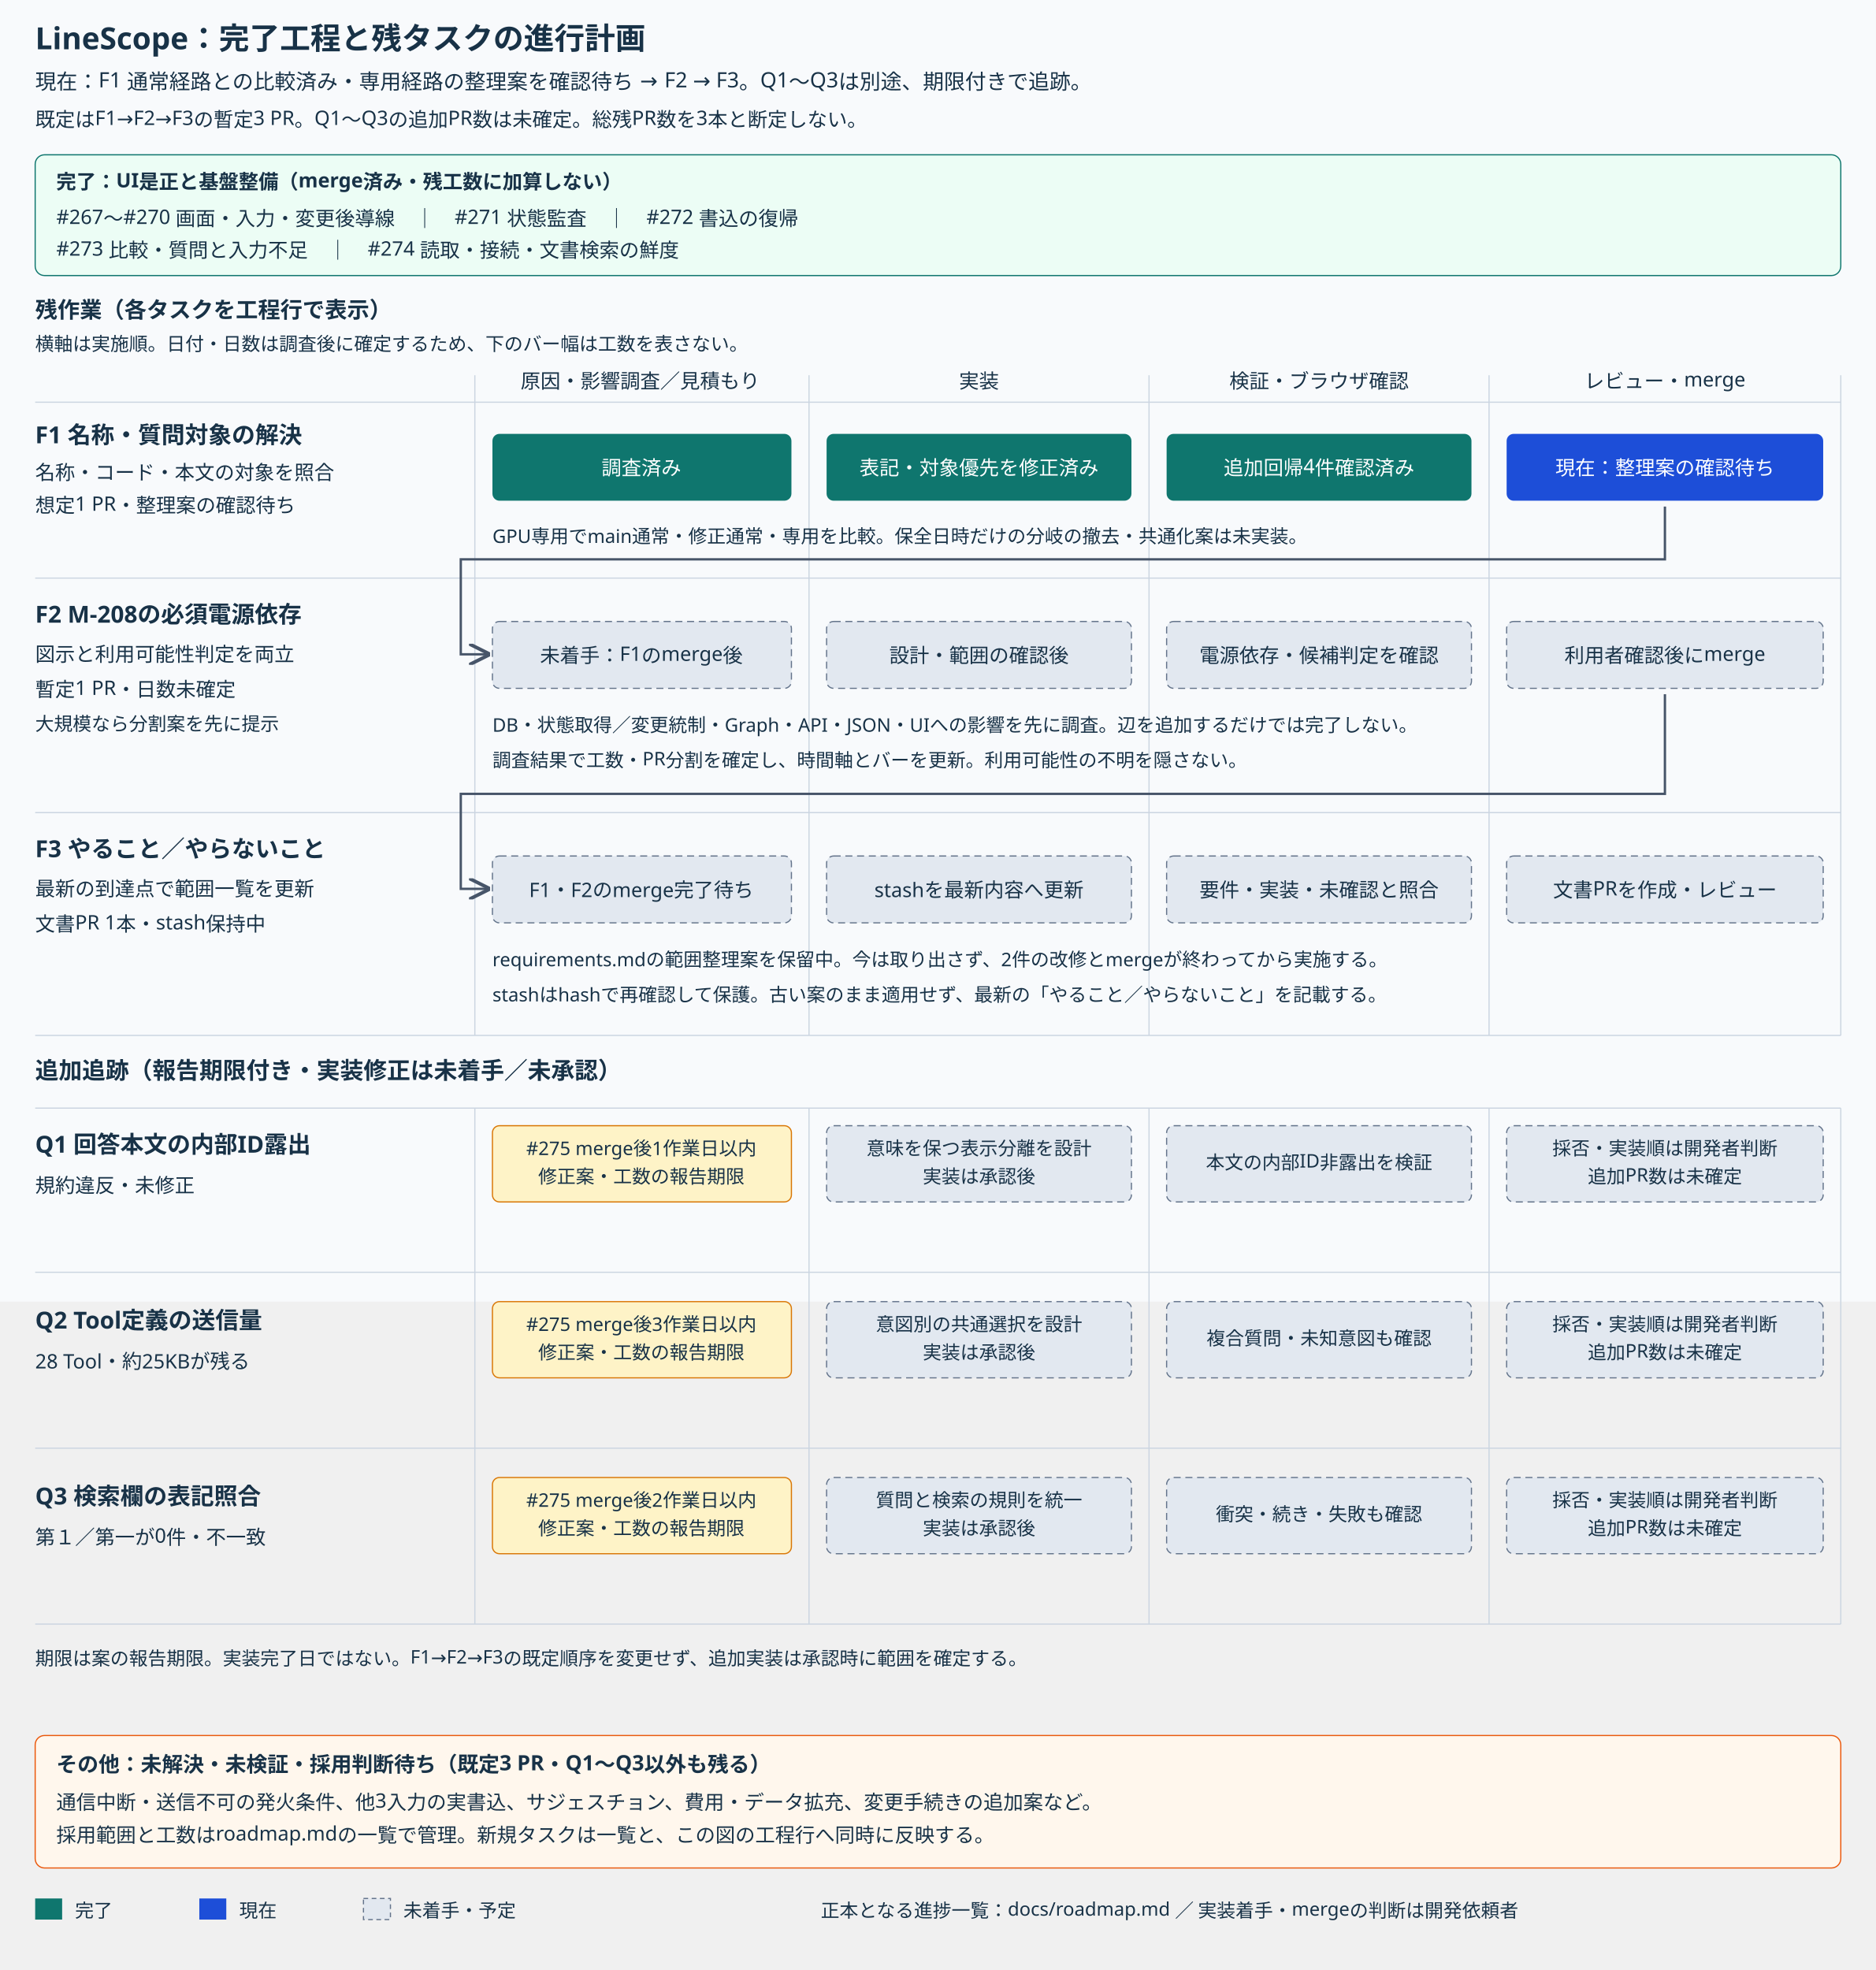
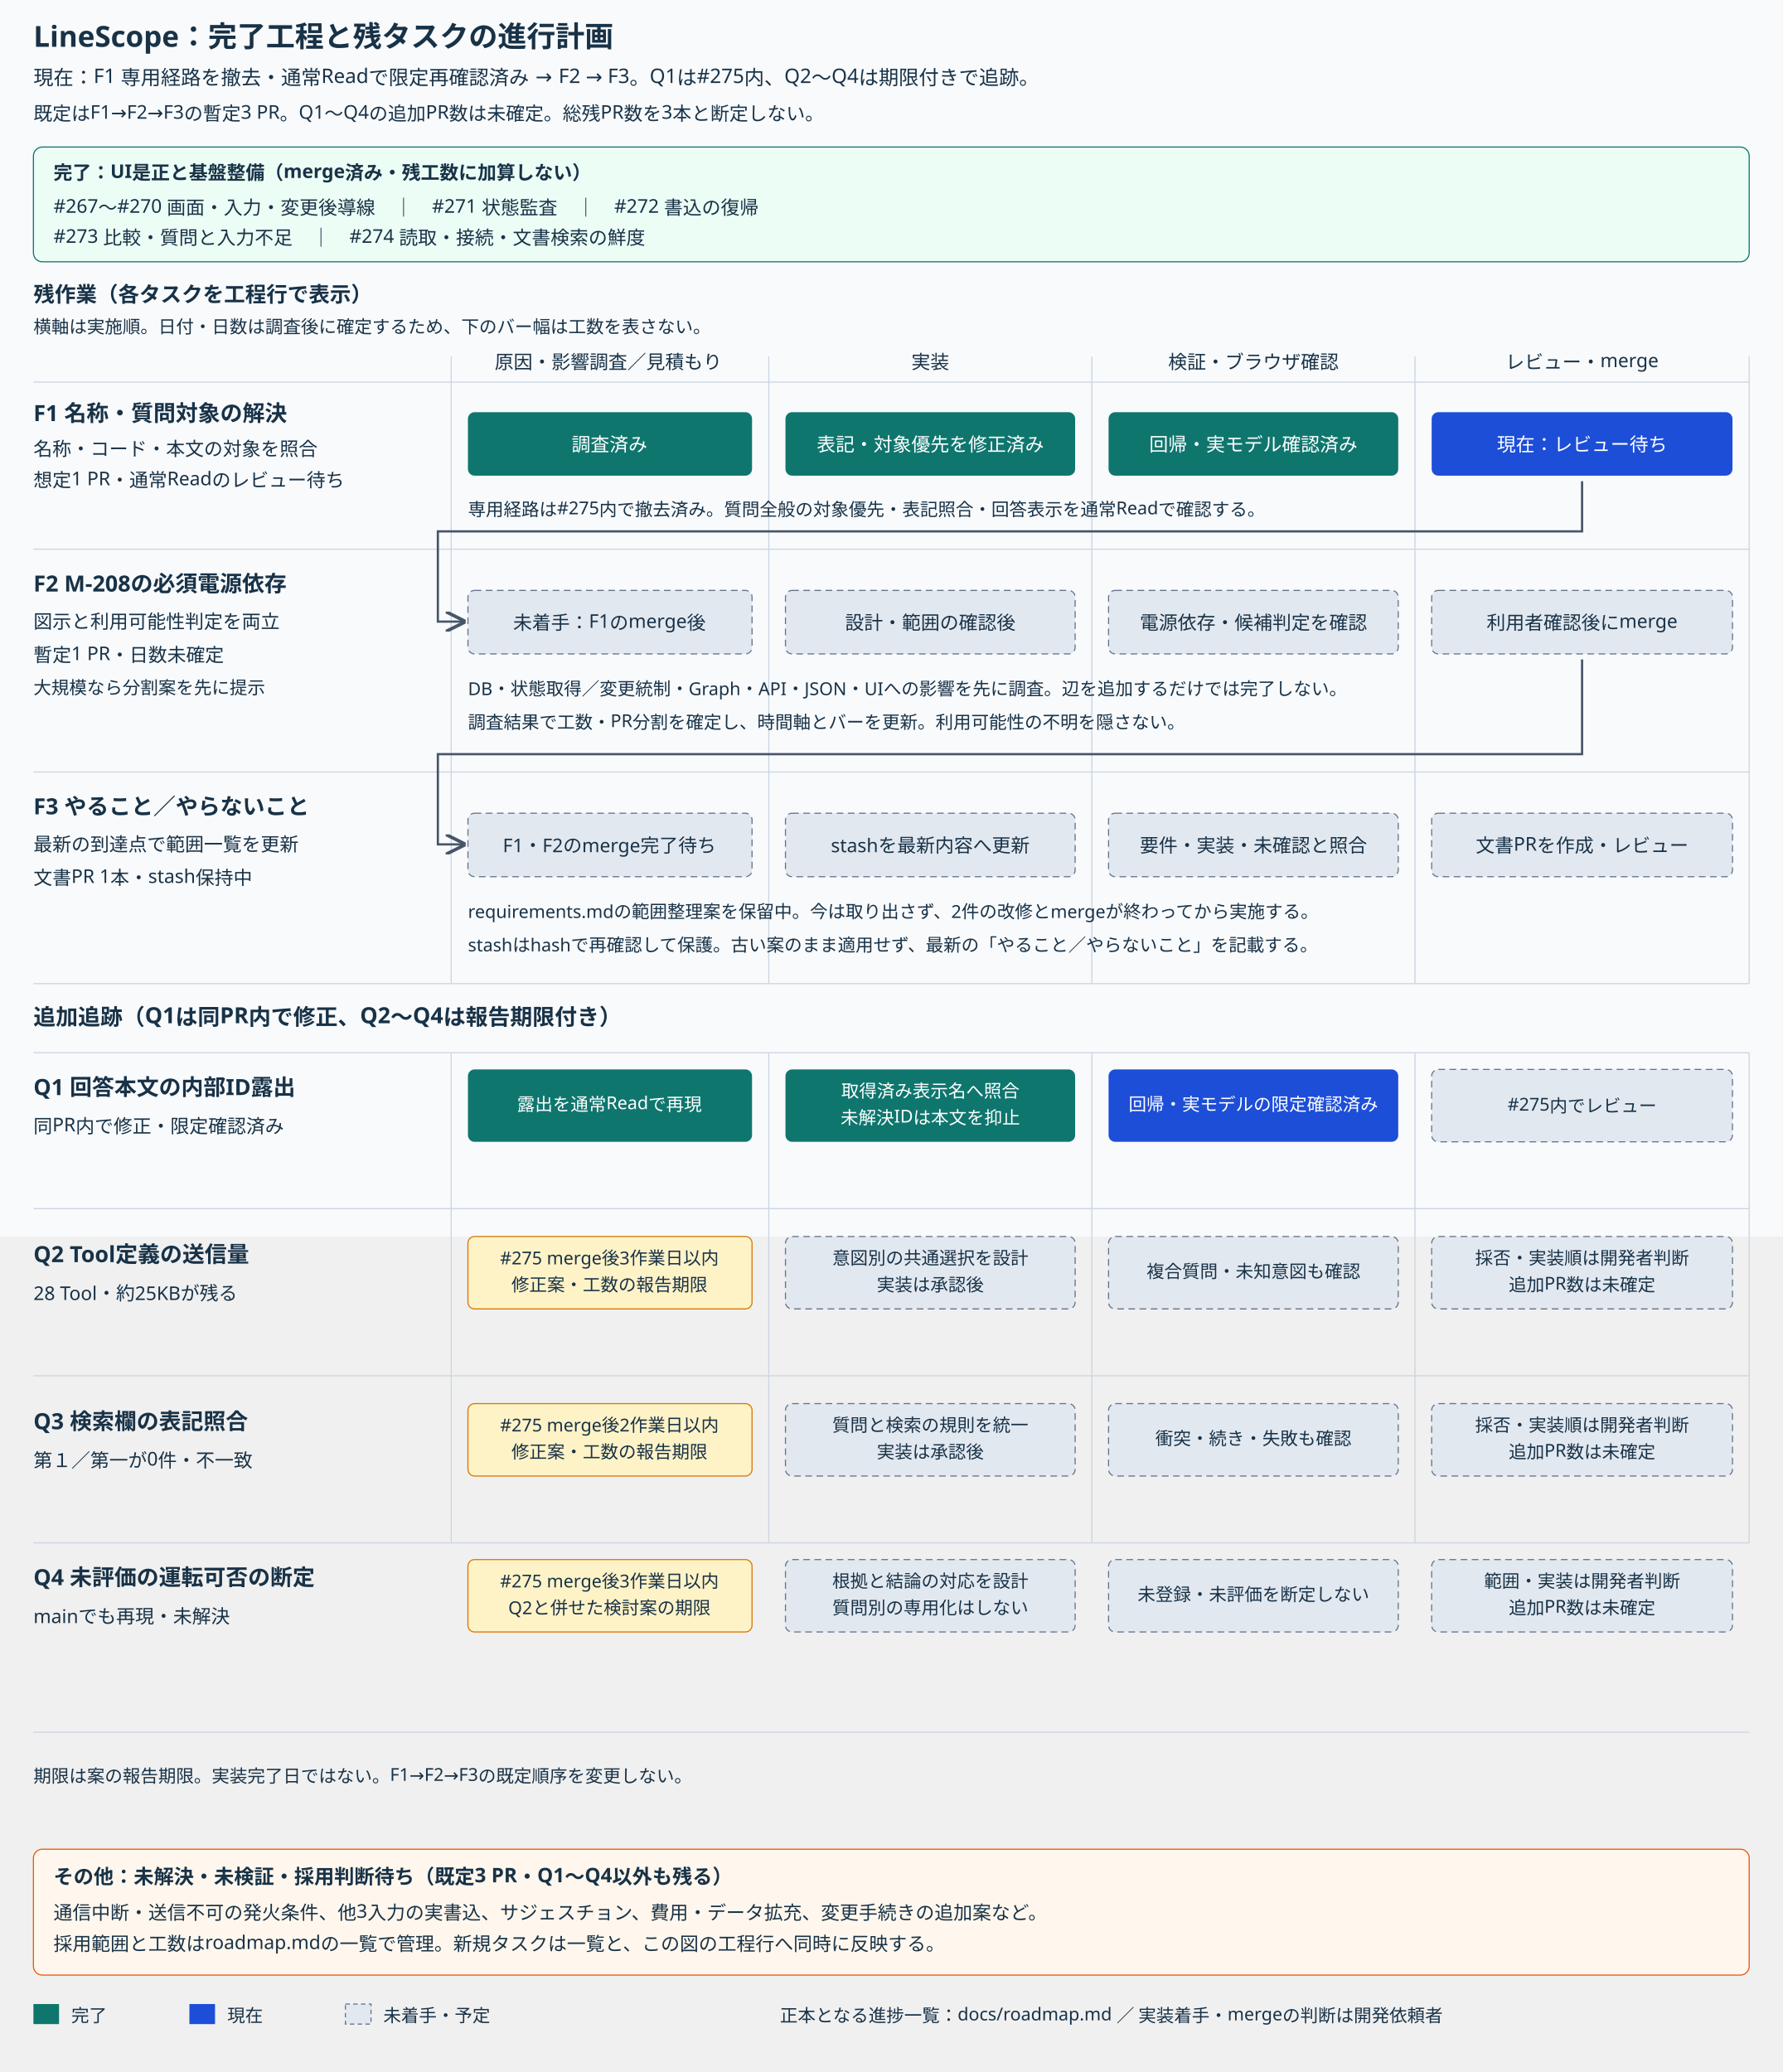
- <svg xmlns="http://www.w3.org/2000/svg" width="1600" height="1680" viewBox="0 0 1600 1680" role="img" aria-labelledby="title desc">
+ <svg xmlns="http://www.w3.org/2000/svg" width="1600" height="1860" viewBox="0 0 1600 1860" role="img" aria-labelledby="title desc">
  <defs>
    <marker id="arrow" markerWidth="9" markerHeight="9" refX="8" refY="4.5" orient="auto">
      <path d="M0 0L9 4.5L0 9" fill="none" stroke="#475569" stroke-width="1.5" />
    </marker>
  </defs>
  <rect width="1600" height="1110" fill="#f8fafc" />
  <g font-family="sans-serif" fill="#183247">
    <text x="30" y="42" font-size="26" font-weight="bold">LineScope：完了工程と残タスクの進行計画</text>
-     <text x="30" y="76" font-size="18">現在：F1 通常経路との比較済み・専用経路の整理案を確認待ち → F2 → F3。Q1〜Q3は別途、期限付きで追跡。</text>
-     <text x="30" y="108" font-size="17">既定はF1→F2→F3の暫定3 PR。Q1〜Q3の追加PR数は未確定。総残PR数を3本と断定しない。</text>
+     <text x="30" y="76" font-size="18">現在：F1 専用経路を撤去・通常Readで限定再確認済み → F2 → F3。Q1は#275内、Q2〜Q4は期限付きで追跡。</text>
+     <text x="30" y="108" font-size="17">既定はF1→F2→F3の暫定3 PR。Q1〜Q4の追加PR数は未確定。総残PR数を3本と断定しない。</text>
    <g font-size="17">
      <rect x="30" y="132" width="1540" height="103" rx="8" fill="#ecfdf5" stroke="#0f766e" />
      <text x="48" y="161" font-weight="bold">完了：UI是正と基盤整備（merge済み・残工数に加算しない）</text>
      <text x="48" y="191">#267〜#270 画面・入力・変更後導線　｜　#271 状態監査　｜　#272 書込の復帰</text>
      <text x="48" y="218">#273 比較・質問と入力不足　｜　#274 読取・接続・文書検索の鮮度</text>
    </g>
    <text x="30" y="271" font-size="19" font-weight="bold">残作業（各タスクを工程行で表示）</text>
    <text x="30" y="299" font-size="16">横軸は実施順。日付・日数は調査後に確定するため、下のバー幅は工数を表さない。</text>
    <g stroke="#cbd5e1">
      <path d="M30 343H1570 M30 493H1570 M30 693H1570 M30 883H1570" />
      <path d="M405 320V883 M690 320V883 M980 320V883 M1270 320V883 M1570 320V883" />
    </g>
    <g font-size="17" text-anchor="middle">
      <text x="546" y="331">原因・影響調査／見積もり</text>
      <text x="835" y="331">実装</text>
      <text x="1125" y="331">検証・ブラウザ確認</text>
      <text x="1420" y="331">レビュー・merge</text>
    </g>
    <text x="30" y="378" font-size="20" font-weight="bold">F1 名称・質問対象の解決</text>
    <text x="30" y="409" font-size="17">名称・コード・本文の対象を照合</text>
-     <text x="30" y="437" font-size="17">想定1 PR・整理案の確認待ち</text>
+     <text x="30" y="437" font-size="17">想定1 PR・通常Readのレビュー待ち</text>
    <rect x="420" y="370" width="255" height="57" rx="6" fill="#0f766e" />
    <g stroke="none">
      <rect x="705" y="370" width="260" height="57" rx="6" fill="#0f766e" />
      <rect x="995" y="370" width="260" height="57" rx="6" fill="#0f766e" />
      <rect x="1285" y="370" width="270" height="57" rx="6" fill="#1d4ed8" />
    </g>
    <g font-size="17" text-anchor="middle">
      <text x="547" y="405" fill="white">調査済み</text>
      <text x="835" y="405" fill="white">表記・対象優先を修正済み</text>
-       <text x="1125" y="405" fill="white">追加回帰4件確認済み</text>
-       <text x="1420" y="405" fill="white">現在：整理案の確認待ち</text>
+       <text x="1125" y="405" fill="white">回帰・実モデル確認済み</text>
+       <text x="1420" y="405" fill="white">現在：レビュー待ち</text>
    </g>
-     <text x="420" y="463" font-size="16">GPU専用でmain通常・修正通常・専用を比較。保全日時だけの分岐の撤去・共通化案は未実装。</text>
+     <text x="420" y="463" font-size="16">専用経路は#275内で撤去済み。質問全般の対象優先・表記照合・回答表示を通常Readで確認する。</text>
    <path d="M1420 432V477H393V558H416" fill="none" stroke="#475569" stroke-width="2" marker-end="url(#arrow)" />
    <text x="30" y="531" font-size="20" font-weight="bold">F2 M-208の必須電源依存</text>
    <text x="30" y="564" font-size="17">図示と利用可能性判定を両立</text>
    <text x="30" y="594" font-size="17">暫定1 PR・日数未確定</text>
    <text x="30" y="623" font-size="16">大規模なら分割案を先に提示</text>
    <g fill="#e2e8f0" stroke="#64748b" stroke-dasharray="6 4">
      <rect x="420" y="530" width="255" height="57" rx="6" />
      <rect x="705" y="530" width="260" height="57" rx="6" />
      <rect x="995" y="530" width="260" height="57" rx="6" />
      <rect x="1285" y="530" width="270" height="57" rx="6" />
    </g>
    <g font-size="17" text-anchor="middle">
      <text x="547" y="565">未着手：F1のmerge後</text>
      <text x="835" y="565">設計・範囲の確認後</text>
      <text x="1125" y="565">電源依存・候補判定を確認</text>
      <text x="1420" y="565">利用者確認後にmerge</text>
    </g>
    <text x="420" y="624" font-size="16">DB・状態取得／変更統制・Graph・API・JSON・UIへの影響を先に調査。辺を追加するだけでは完了しない。</text>
    <text x="420" y="654" font-size="16">調査結果で工数・PR分割を確定し、時間軸とバーを更新。利用可能性の不明を隠さない。</text>
    <path d="M1420 592V677H393V758H416" fill="none" stroke="#475569" stroke-width="2" marker-end="url(#arrow)" />
    <text x="30" y="731" font-size="20" font-weight="bold">F3 やること／やらないこと</text>
    <text x="30" y="764" font-size="17">最新の到達点で範囲一覧を更新</text>
    <text x="30" y="794" font-size="17">文書PR 1本・stash保持中</text>
    <g fill="#e2e8f0" stroke="#64748b" stroke-dasharray="6 4">
      <rect x="420" y="730" width="255" height="57" rx="6" />
      <rect x="705" y="730" width="260" height="57" rx="6" />
      <rect x="995" y="730" width="260" height="57" rx="6" />
      <rect x="1285" y="730" width="270" height="57" rx="6" />
    </g>
    <g font-size="17" text-anchor="middle">
      <text x="547" y="765">F1・F2のmerge完了待ち</text>
      <text x="835" y="765">stashを最新内容へ更新</text>
      <text x="1125" y="765">要件・実装・未確認と照合</text>
      <text x="1420" y="765">文書PRを作成・レビュー</text>
    </g>
    <text x="420" y="824" font-size="16">requirements.mdの範囲整理案を保留中。今は取り出さず、2件の改修とmergeが終わってから実施する。</text>
    <text x="420" y="854" font-size="16">stashはhashで再確認して保護。古い案のまま適用せず、最新の「やること／やらないこと」を記載する。</text>
-     <text x="30" y="920" font-size="20" font-weight="bold">追加追跡（報告期限付き・実装修正は未着手／未承認）</text>
+     <text x="30" y="920" font-size="20" font-weight="bold">追加追跡（Q1は同PR内で修正、Q2〜Q4は報告期限付き）</text>
    <g stroke="#cbd5e1">
      <path d="M30 945H1570 M30 1085H1570 M30 1235H1570 M30 1385H1570" />
      <path d="M405 945V1385 M690 945V1385 M980 945V1385 M1270 945V1385 M1570 945V1385" />
    </g>
    <text x="30" y="983" font-size="20" font-weight="bold">Q1 回答本文の内部ID露出</text>
-     <text x="30" y="1017" font-size="17">規約違反・未修正</text>
-     <rect x="420" y="960" width="255" height="65" rx="6" fill="#fef3c7" stroke="#d97706" />
-     <g fill="#e2e8f0" stroke="#64748b" stroke-dasharray="6 4">
+     <text x="30" y="1017" font-size="17">同PR内で修正・限定確認済み</text>
+     <g fill="#0f766e">
+       <rect x="420" y="960" width="255" height="65" rx="6" />
      <rect x="705" y="960" width="260" height="65" rx="6" />
-       <rect x="995" y="960" width="260" height="65" rx="6" />
-       <rect x="1285" y="960" width="270" height="65" rx="6" />
    </g>
+     <rect x="995" y="960" width="260" height="65" rx="6" fill="#1d4ed8" />
+     <rect x="1285" y="960" width="270" height="65" rx="6" fill="#e2e8f0" stroke="#64748b" stroke-dasharray="6 4" />
    <g font-size="16" text-anchor="middle">
-       <text x="547" y="985">#275 merge後1作業日以内</text>
-       <text x="547" y="1009">修正案・工数の報告期限</text>
-       <text x="835" y="985">意味を保つ表示分離を設計</text>
-       <text x="835" y="1009">実装は承認後</text>
-       <text x="1125" y="997">本文の内部ID非露出を検証</text>
-       <text x="1420" y="985">採否・実装順は開発者判断</text>
-       <text x="1420" y="1009">追加PR数は未確定</text>
+       <text x="547" y="997" fill="white">露出を通常Readで再現</text>
+       <text x="835" y="985" fill="white">取得済み表示名へ照合</text>
+       <text x="835" y="1009" fill="white">未解決IDは本文を抑止</text>
+       <text x="1125" y="997" fill="white">回帰・実モデルの限定確認済み</text>
+       <text x="1420" y="997">#275内でレビュー</text>
    </g>
    <text x="30" y="1133" font-size="20" font-weight="bold">Q2 Tool定義の送信量</text>
    <text x="30" y="1167" font-size="17">28 Tool・約25KBが残る</text>
    <rect x="420" y="1110" width="255" height="65" rx="6" fill="#fef3c7" stroke="#d97706" />
    <g fill="#e2e8f0" stroke="#64748b" stroke-dasharray="6 4">
      <rect x="705" y="1110" width="260" height="65" rx="6" />
      <rect x="995" y="1110" width="260" height="65" rx="6" />
      <rect x="1285" y="1110" width="270" height="65" rx="6" />
    </g>
    <g font-size="16" text-anchor="middle">
      <text x="547" y="1135">#275 merge後3作業日以内</text>
      <text x="547" y="1159">修正案・工数の報告期限</text>
      <text x="835" y="1135">意図別の共通選択を設計</text>
      <text x="835" y="1159">実装は承認後</text>
      <text x="1125" y="1147">複合質問・未知意図も確認</text>
      <text x="1420" y="1135">採否・実装順は開発者判断</text>
      <text x="1420" y="1159">追加PR数は未確定</text>
    </g>
    <text x="30" y="1283" font-size="20" font-weight="bold">Q3 検索欄の表記照合</text>
    <text x="30" y="1317" font-size="17">第１／第一が0件・不一致</text>
    <rect x="420" y="1260" width="255" height="65" rx="6" fill="#fef3c7" stroke="#d97706" />
    <g fill="#e2e8f0" stroke="#64748b" stroke-dasharray="6 4">
      <rect x="705" y="1260" width="260" height="65" rx="6" />
      <rect x="995" y="1260" width="260" height="65" rx="6" />
      <rect x="1285" y="1260" width="270" height="65" rx="6" />
    </g>
    <g font-size="16" text-anchor="middle">
      <text x="547" y="1285">#275 merge後2作業日以内</text>
      <text x="547" y="1309">修正案・工数の報告期限</text>
      <text x="835" y="1285">質問と検索の規則を統一</text>
      <text x="835" y="1309">実装は承認後</text>
      <text x="1125" y="1297">衝突・続き・失敗も確認</text>
      <text x="1420" y="1285">採否・実装順は開発者判断</text>
      <text x="1420" y="1309">追加PR数は未確定</text>
    </g>
-     <text x="30" y="1420" font-size="16">期限は案の報告期限。実装完了日ではない。F1→F2→F3の既定順序を変更せず、追加実装は承認時に範囲を確定する。</text>
-     <rect x="30" y="1480" width="1540" height="113" rx="8" fill="#fff7ed" stroke="#ea580c" />
-     <text x="48" y="1511" font-size="18" font-weight="bold">その他：未解決・未検証・採用判断待ち（既定3 PR・Q1〜Q3以外も残る）</text>
-     <text x="48" y="1543" font-size="17">通信中断・送信不可の発火条件、他3入力の実書込、サジェスチョン、費用・データ拡充、変更手続きの追加案など。</text>
-     <text x="48" y="1571" font-size="17">採用範囲と工数はroadmap.mdの一覧で管理。新規タスクは一覧と、この図の工程行へ同時に反映する。</text>
+     <path d="M30 1555H1570" stroke="#cbd5e1" />
+     <text x="30" y="1423" font-size="20" font-weight="bold">Q4 未評価の運転可否の断定</text>
+     <text x="30" y="1457" font-size="17">mainでも再現・未解決</text>
+     <rect x="420" y="1400" width="255" height="65" rx="6" fill="#fef3c7" stroke="#d97706" />
+     <g fill="#e2e8f0" stroke="#64748b" stroke-dasharray="6 4">
+       <rect x="705" y="1400" width="260" height="65" rx="6" />
+       <rect x="995" y="1400" width="260" height="65" rx="6" />
+       <rect x="1285" y="1400" width="270" height="65" rx="6" />
+     </g>
+     <g font-size="16" text-anchor="middle">
+       <text x="547" y="1425">#275 merge後3作業日以内</text>
+       <text x="547" y="1449">Q2と併せた検討案の期限</text>
+       <text x="835" y="1425">根拠と結論の対応を設計</text>
+       <text x="835" y="1449">質問別の専用化はしない</text>
+       <text x="1125" y="1437">未登録・未評価を断定しない</text>
+       <text x="1420" y="1425">範囲・実装は開発者判断</text>
+       <text x="1420" y="1449">追加PR数は未確定</text>
+     </g>
+     <text x="30" y="1600" font-size="16">期限は案の報告期限。実装完了日ではない。F1→F2→F3の既定順序を変更しない。</text>
+     <rect x="30" y="1660" width="1540" height="113" rx="8" fill="#fff7ed" stroke="#ea580c" />
+     <text x="48" y="1691" font-size="18" font-weight="bold">その他：未解決・未検証・採用判断待ち（既定3 PR・Q1〜Q4以外も残る）</text>
+     <text x="48" y="1723" font-size="17">通信中断・送信不可の発火条件、他3入力の実書込、サジェスチョン、費用・データ拡充、変更手続きの追加案など。</text>
+     <text x="48" y="1751" font-size="17">採用範囲と工数はroadmap.mdの一覧で管理。新規タスクは一覧と、この図の工程行へ同時に反映する。</text>
    <g font-size="16">
-       <rect x="30" y="1619" width="23" height="18" fill="#0f766e" />
-       <text x="64" y="1635">完了</text>
-       <rect x="170" y="1619" width="23" height="18" fill="#1d4ed8" />
-       <text x="204" y="1635">現在</text>
-       <rect x="310" y="1619" width="23" height="18" fill="#e2e8f0" stroke="#64748b" stroke-dasharray="4 3" />
-       <text x="344" y="1635">未着手・予定</text>
-       <text x="700" y="1635">正本となる進捗一覧：docs/roadmap.md ／ 実装着手・mergeの判断は開発依頼者</text>
+       <rect x="30" y="1799" width="23" height="18" fill="#0f766e" />
+       <text x="64" y="1815">完了</text>
+       <rect x="170" y="1799" width="23" height="18" fill="#1d4ed8" />
+       <text x="204" y="1815">現在</text>
+       <rect x="310" y="1799" width="23" height="18" fill="#e2e8f0" stroke="#64748b" stroke-dasharray="4 3" />
+       <text x="344" y="1815">未着手・予定</text>
+       <text x="700" y="1815">正本となる進捗一覧：docs/roadmap.md ／ 実装着手・mergeの判断は開発依頼者</text>
    </g>
  </g>
</svg>
